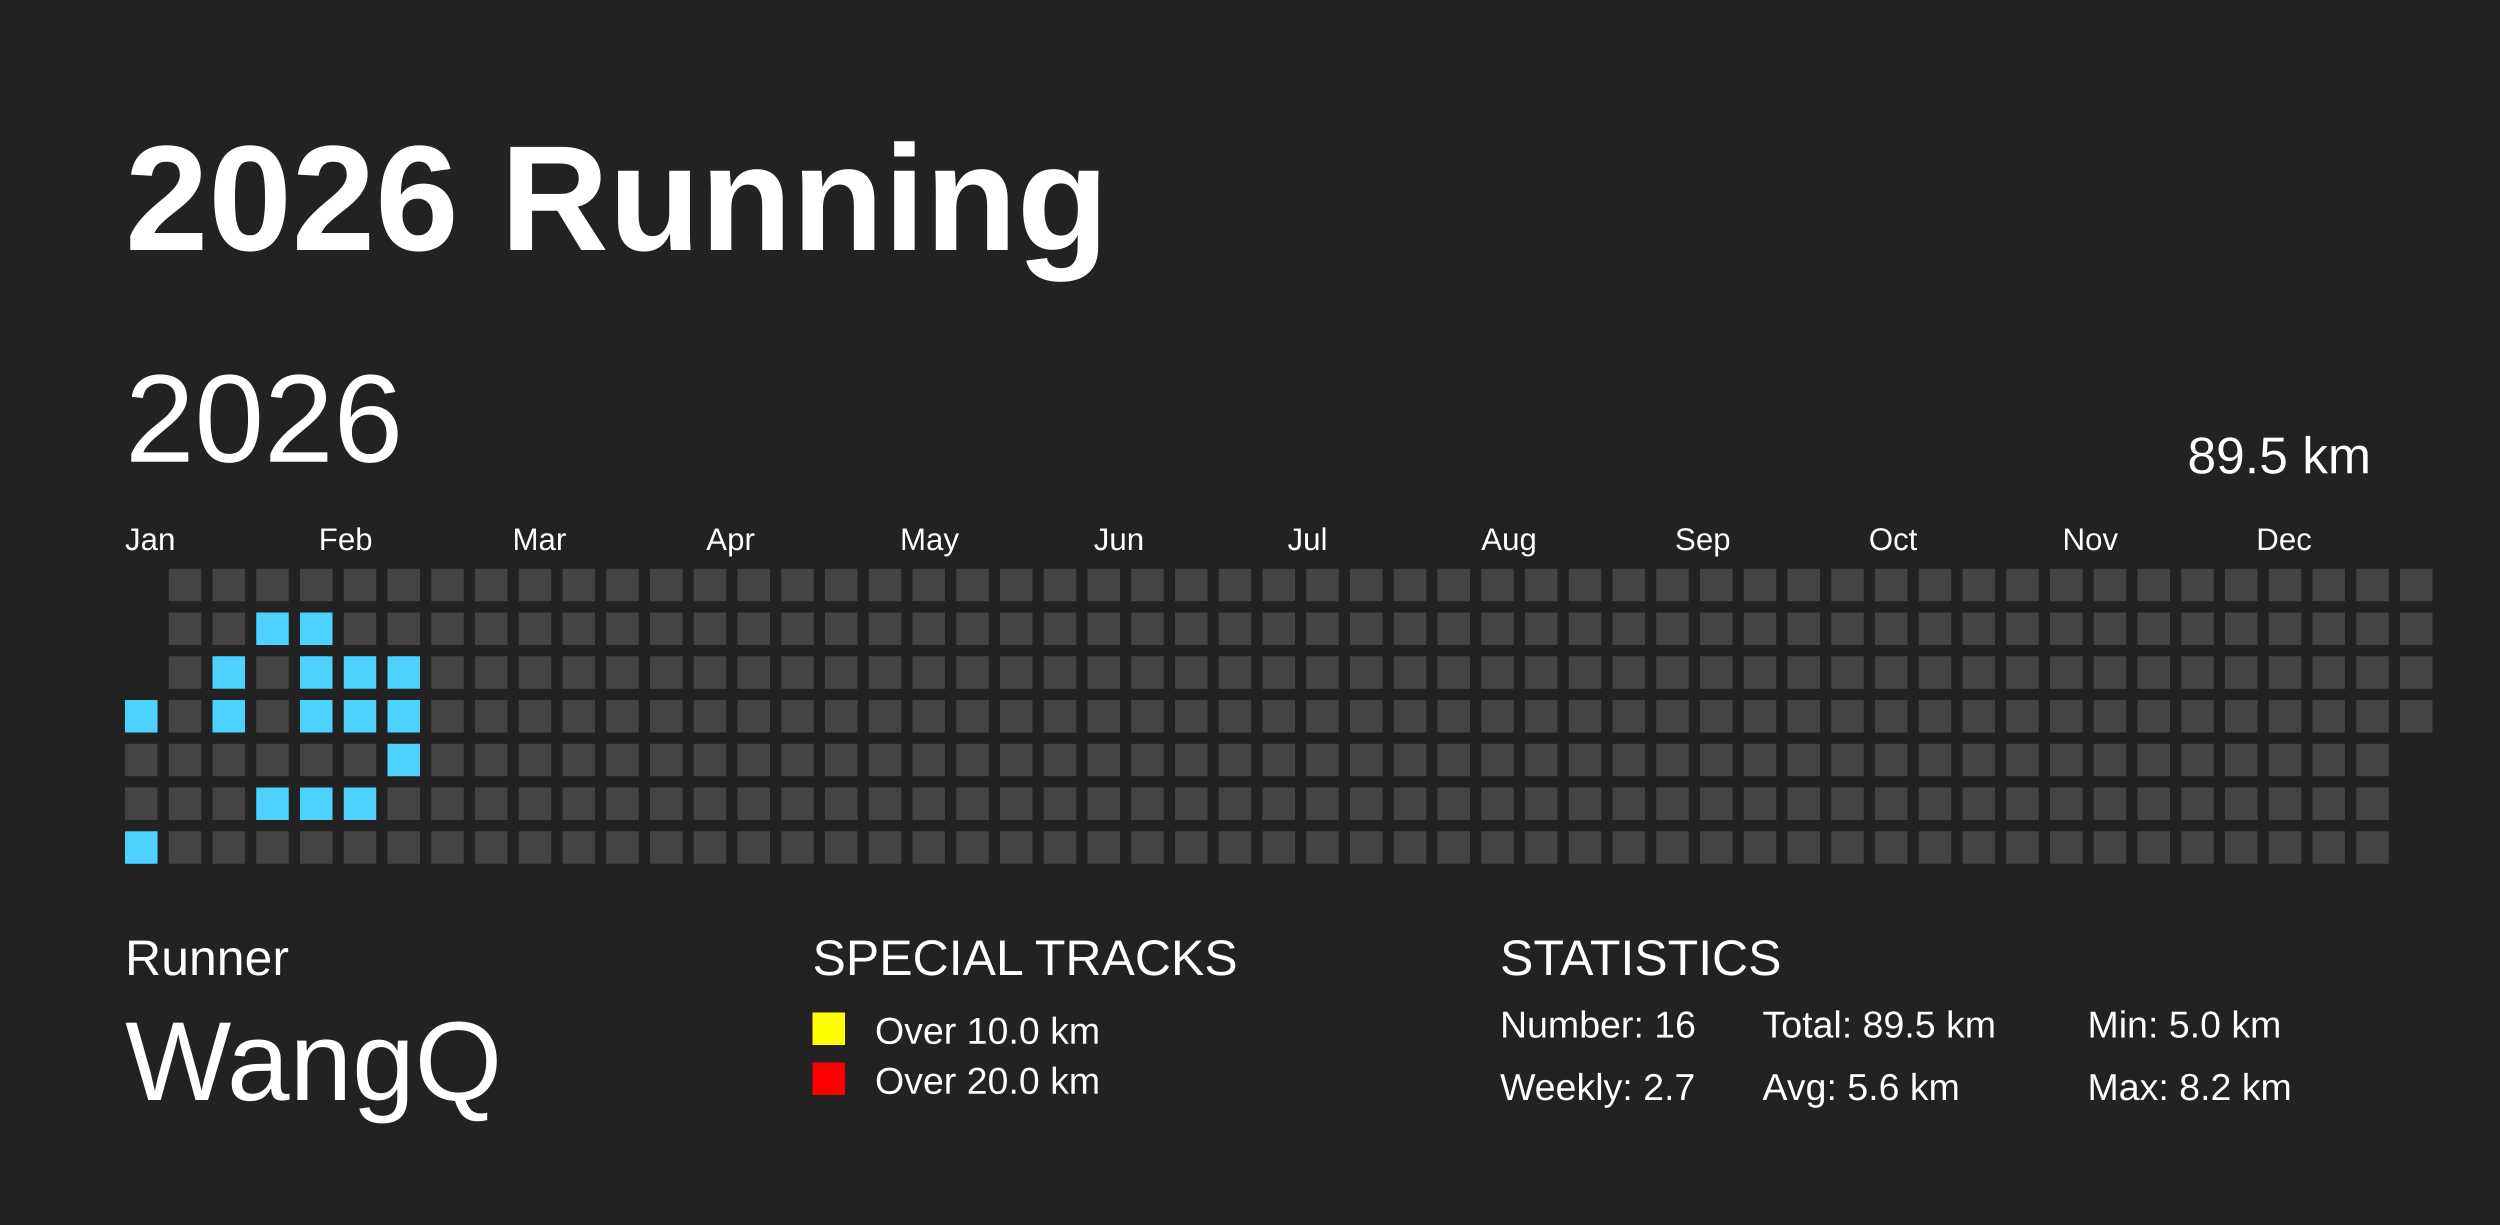
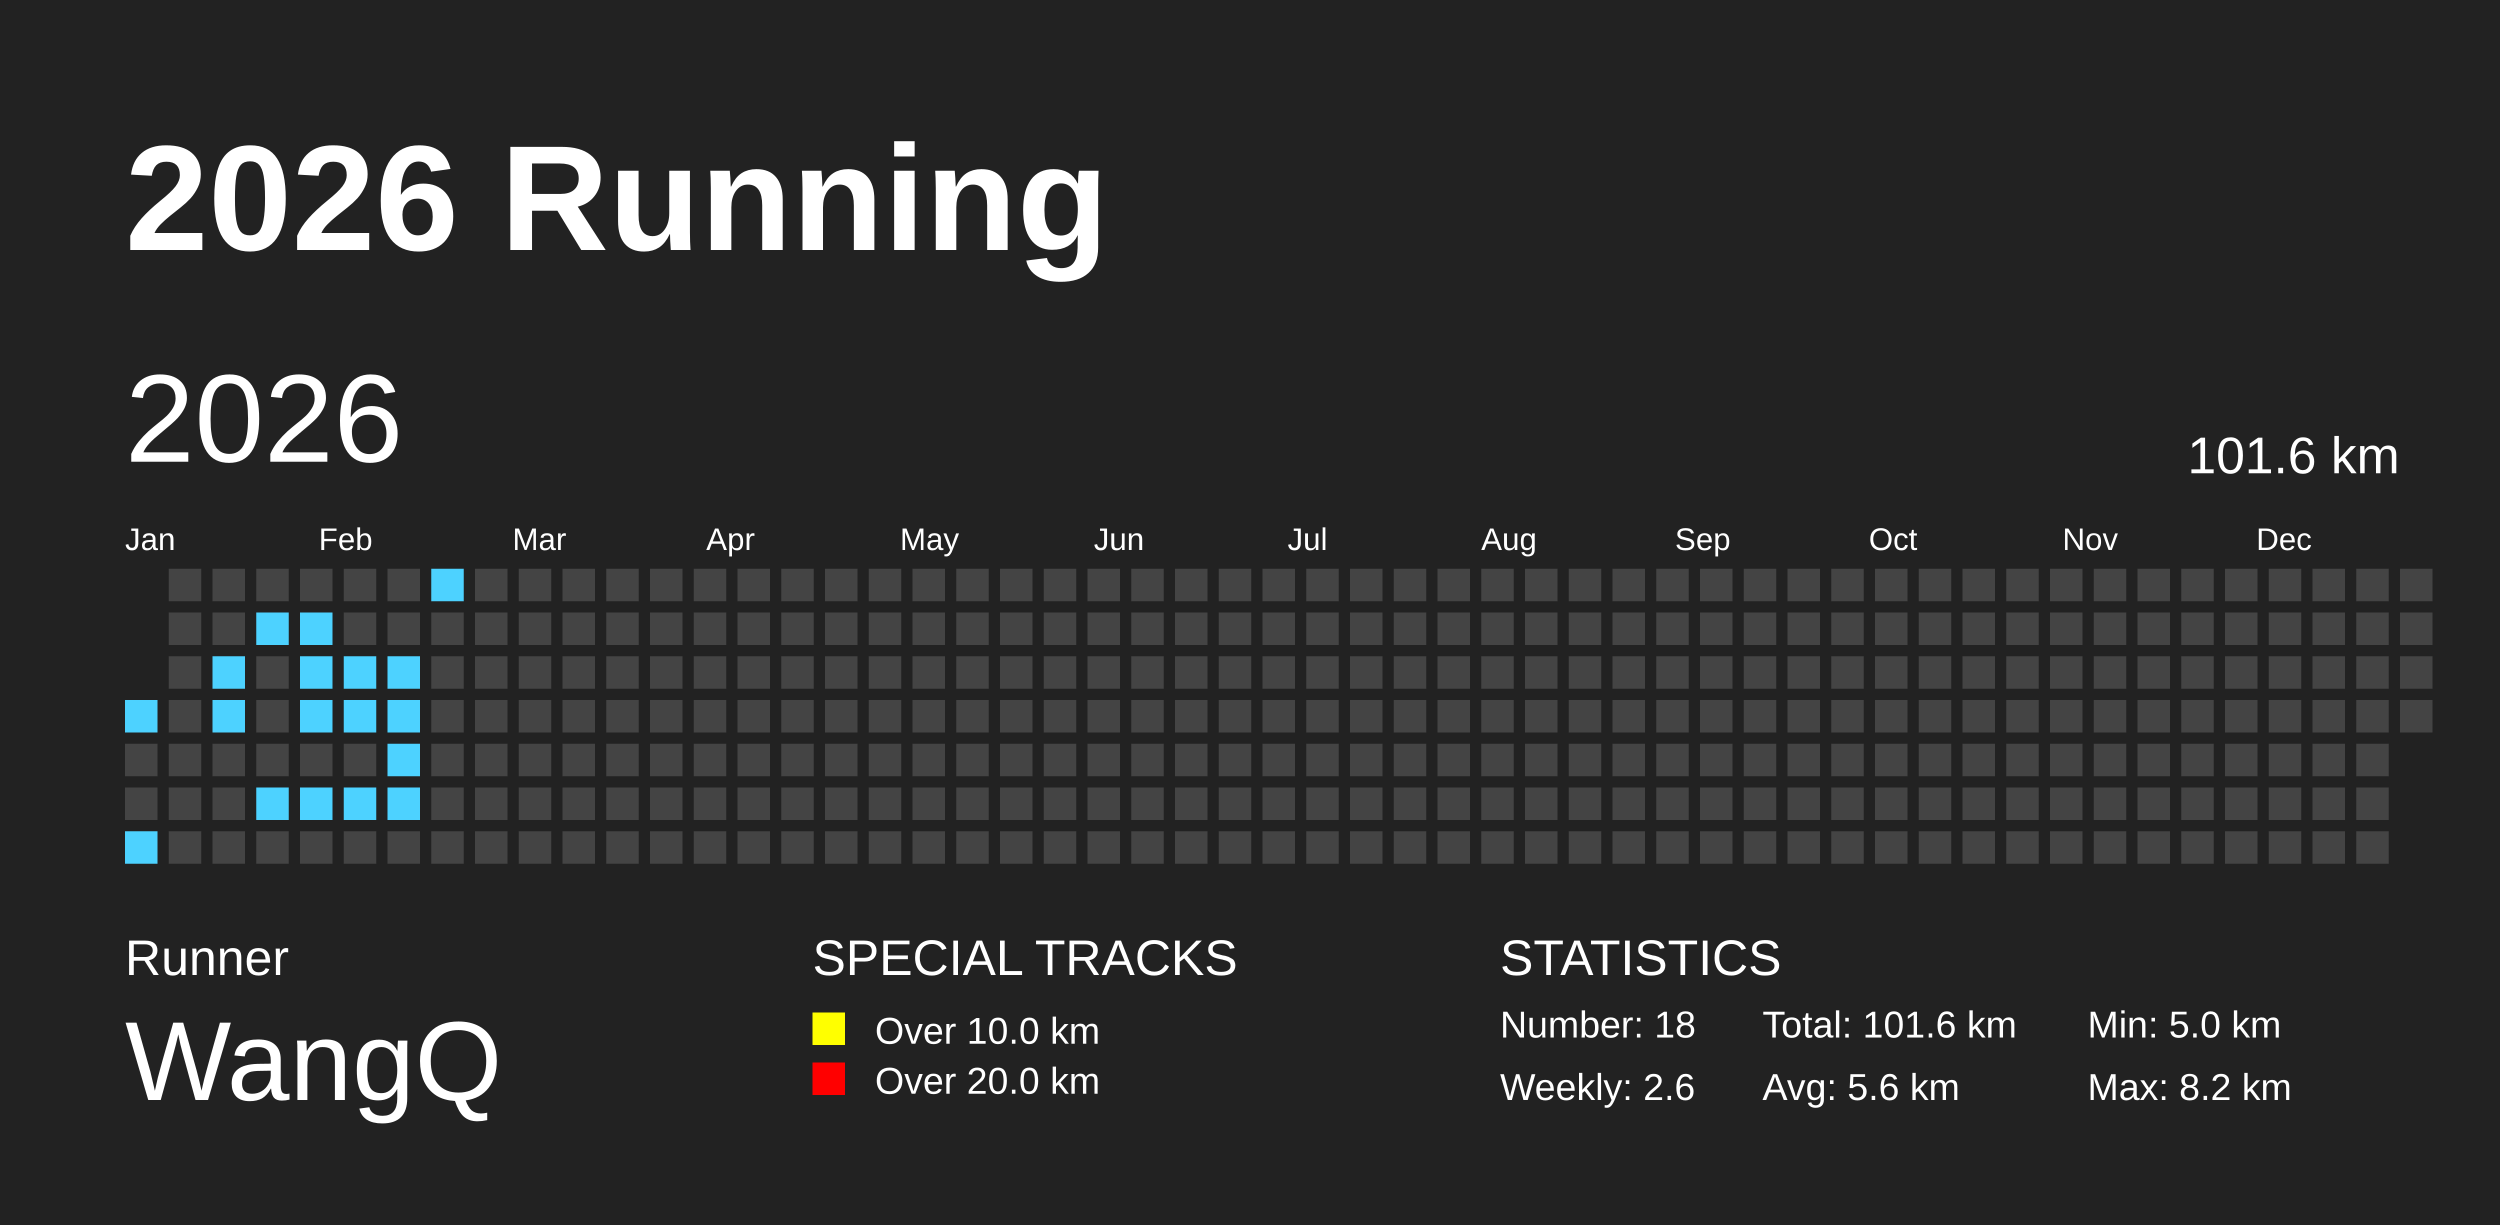
<svg xmlns="http://www.w3.org/2000/svg" baseProfile="full" height="98mm" version="1.1" viewBox="0,0,200,98" width="200mm">
  <defs />
  <rect fill="#222222" height="98" width="200" x="0" y="0" />
  <text fill="#FFFFFF" style="font-size:12px; font-family:Arial; font-weight:bold;" x="10" y="20">2026 Running</text>
  <text fill="#FFFFFF" style="font-size:4px; font-family:Arial" x="10" y="78">Runner</text>
  <text fill="#FFFFFF" style="font-size:9px; font-family:Arial" x="10" y="88">WangQ</text>
  <text fill="#FFFFFF" style="font-size:4px; font-family:Arial" x="65" y="78">SPECIAL TRACKS</text>
  <rect fill="yellow" height="2.6" width="2.6" x="65" y="81" />
  <text fill="#FFFFFF" style="font-size:3px; font-family:Arial" x="70" y="83.5">Over 10.0 km</text>
  <rect fill="red" height="2.6" width="2.6" x="65" y="85" />
  <text fill="#FFFFFF" style="font-size:3px; font-family:Arial" x="70" y="87.5">Over 20.0 km</text>
  <text fill="#FFFFFF" style="font-size:4px; font-family:Arial" x="120" y="78">STATISTICS</text>
-   <text fill="#FFFFFF" style="font-size:3px; font-family:Arial" x="120" y="83">Number: 16</text>
-   <text fill="#FFFFFF" style="font-size:3px; font-family:Arial" x="120" y="88">Weekly: 2.7</text>
-   <text fill="#FFFFFF" style="font-size:3px; font-family:Arial" x="141" y="83">Total: 89.5 km</text>
+   <text fill="#FFFFFF" style="font-size:3px; font-family:Arial" x="120" y="83">Number: 18</text>
+   <text fill="#FFFFFF" style="font-size:3px; font-family:Arial" x="120" y="88">Weekly: 2.6</text>
+   <text fill="#FFFFFF" style="font-size:3px; font-family:Arial" x="141" y="83">Total: 101.6 km</text>
  <text fill="#FFFFFF" style="font-size:3px; font-family:Arial" x="141" y="88">Avg: 5.6 km</text>
  <text fill="#FFFFFF" style="font-size:3px; font-family:Arial" x="167" y="83">Min: 5.0 km</text>
  <text fill="#FFFFFF" style="font-size:3px; font-family:Arial" x="167" y="88">Max: 8.2 km</text>
  <text dominant-baseline="hanging" fill="#FFFFFF" style="font-size:10.0px; font-family:Arial;" x="10" y="30">2026</text>
-   <text dominant-baseline="hanging" fill="#FFFFFF" style="font-size:4.125px; font-family:Arial;" x="175" y="35">89.5 km</text>
+   <text dominant-baseline="hanging" fill="#FFFFFF" style="font-size:4.125px; font-family:Arial;" x="175" y="35">101.6 km</text>
  <text fill="#FFFFFF" style="font-size:2.5px; font-family:Arial" x="10.0" y="44">Jan</text>
  <text fill="#FFFFFF" style="font-size:2.5px; font-family:Arial" x="25.5" y="44">Feb</text>
  <text fill="#FFFFFF" style="font-size:2.5px; font-family:Arial" x="41.0" y="44">Mar</text>
  <text fill="#FFFFFF" style="font-size:2.5px; font-family:Arial" x="56.5" y="44">Apr</text>
  <text fill="#FFFFFF" style="font-size:2.5px; font-family:Arial" x="72.0" y="44">May</text>
  <text fill="#FFFFFF" style="font-size:2.5px; font-family:Arial" x="87.5" y="44">Jun</text>
  <text fill="#FFFFFF" style="font-size:2.5px; font-family:Arial" x="103.0" y="44">Jul</text>
  <text fill="#FFFFFF" style="font-size:2.5px; font-family:Arial" x="118.5" y="44">Aug</text>
  <text fill="#FFFFFF" style="font-size:2.5px; font-family:Arial" x="134.0" y="44">Sep</text>
  <text fill="#FFFFFF" style="font-size:2.5px; font-family:Arial" x="149.5" y="44">Oct</text>
  <text fill="#FFFFFF" style="font-size:2.5px; font-family:Arial" x="165.0" y="44">Nov</text>
  <text fill="#FFFFFF" style="font-size:2.5px; font-family:Arial" x="180.5" y="44">Dec</text>
  <rect fill="#4DD2FF" height="2.6" width="2.6" x="10.0" y="56.0" />
  <rect fill="#444444" height="2.6" width="2.6" x="10.0" y="59.5" />
  <rect fill="#444444" height="2.6" width="2.6" x="10.0" y="63.0" />
  <rect fill="#4DD2FF" height="2.6" width="2.6" x="10.0" y="66.5" />
  <rect fill="#444444" height="2.6" width="2.6" x="13.5" y="45.5" />
  <rect fill="#444444" height="2.6" width="2.6" x="13.5" y="49.0" />
  <rect fill="#444444" height="2.6" width="2.6" x="13.5" y="52.5" />
  <rect fill="#444444" height="2.6" width="2.6" x="13.5" y="56.0" />
  <rect fill="#444444" height="2.6" width="2.6" x="13.5" y="59.5" />
  <rect fill="#444444" height="2.6" width="2.6" x="13.5" y="63.0" />
  <rect fill="#444444" height="2.6" width="2.6" x="13.5" y="66.5" />
  <rect fill="#444444" height="2.6" width="2.6" x="17.0" y="45.5" />
  <rect fill="#444444" height="2.6" width="2.6" x="17.0" y="49.0" />
  <rect fill="#4DD2FF" height="2.6" width="2.6" x="17.0" y="52.5" />
  <rect fill="#4DD2FF" height="2.6" width="2.6" x="17.0" y="56.0" />
  <rect fill="#444444" height="2.6" width="2.6" x="17.0" y="59.5" />
  <rect fill="#444444" height="2.6" width="2.6" x="17.0" y="63.0" />
  <rect fill="#444444" height="2.6" width="2.6" x="17.0" y="66.5" />
  <rect fill="#444444" height="2.6" width="2.6" x="20.5" y="45.5" />
  <rect fill="#4DD2FF" height="2.6" width="2.6" x="20.5" y="49.0" />
  <rect fill="#444444" height="2.6" width="2.6" x="20.5" y="52.5" />
  <rect fill="#444444" height="2.6" width="2.6" x="20.5" y="56.0" />
  <rect fill="#444444" height="2.6" width="2.6" x="20.5" y="59.5" />
  <rect fill="#4DD2FF" height="2.6" width="2.6" x="20.5" y="63.0" />
  <rect fill="#444444" height="2.6" width="2.6" x="20.5" y="66.5" />
  <rect fill="#444444" height="2.6" width="2.6" x="24.0" y="45.5" />
  <rect fill="#4DD2FF" height="2.6" width="2.6" x="24.0" y="49.0" />
  <rect fill="#4DD2FF" height="2.6" width="2.6" x="24.0" y="52.5" />
  <rect fill="#4DD2FF" height="2.6" width="2.6" x="24.0" y="56.0" />
  <rect fill="#444444" height="2.6" width="2.6" x="24.0" y="59.5" />
  <rect fill="#4DD2FF" height="2.6" width="2.6" x="24.0" y="63.0" />
  <rect fill="#444444" height="2.6" width="2.6" x="24.0" y="66.5" />
  <rect fill="#444444" height="2.6" width="2.6" x="27.5" y="45.5" />
  <rect fill="#444444" height="2.6" width="2.6" x="27.5" y="49.0" />
  <rect fill="#4DD2FF" height="2.6" width="2.6" x="27.5" y="52.5" />
  <rect fill="#4DD2FF" height="2.6" width="2.6" x="27.5" y="56.0" />
  <rect fill="#444444" height="2.6" width="2.6" x="27.5" y="59.5" />
  <rect fill="#4DD2FF" height="2.6" width="2.6" x="27.5" y="63.0" />
  <rect fill="#444444" height="2.6" width="2.6" x="27.5" y="66.5" />
  <rect fill="#444444" height="2.6" width="2.6" x="31.0" y="45.5" />
  <rect fill="#444444" height="2.6" width="2.6" x="31.0" y="49.0" />
  <rect fill="#4DD2FF" height="2.6" width="2.6" x="31.0" y="52.5" />
  <rect fill="#4DD2FF" height="2.6" width="2.6" x="31.0" y="56.0" />
  <rect fill="#4DD2FF" height="2.6" width="2.6" x="31.0" y="59.5" />
-   <rect fill="#444444" height="2.6" width="2.6" x="31.0" y="63.0" />
+   <rect fill="#4DD2FF" height="2.6" width="2.6" x="31.0" y="63.0" />
  <rect fill="#444444" height="2.6" width="2.6" x="31.0" y="66.5" />
-   <rect fill="#444444" height="2.6" width="2.6" x="34.5" y="45.5" />
+   <rect fill="#4DD2FF" height="2.6" width="2.6" x="34.5" y="45.5" />
  <rect fill="#444444" height="2.6" width="2.6" x="34.5" y="49.0" />
  <rect fill="#444444" height="2.6" width="2.6" x="34.5" y="52.5" />
  <rect fill="#444444" height="2.6" width="2.6" x="34.5" y="56.0" />
  <rect fill="#444444" height="2.6" width="2.6" x="34.5" y="59.5" />
  <rect fill="#444444" height="2.6" width="2.6" x="34.5" y="63.0" />
  <rect fill="#444444" height="2.6" width="2.6" x="34.5" y="66.5" />
  <rect fill="#444444" height="2.6" width="2.6" x="38.0" y="45.5" />
  <rect fill="#444444" height="2.6" width="2.6" x="38.0" y="49.0" />
  <rect fill="#444444" height="2.6" width="2.6" x="38.0" y="52.5" />
  <rect fill="#444444" height="2.6" width="2.6" x="38.0" y="56.0" />
  <rect fill="#444444" height="2.6" width="2.6" x="38.0" y="59.5" />
  <rect fill="#444444" height="2.6" width="2.6" x="38.0" y="63.0" />
  <rect fill="#444444" height="2.6" width="2.6" x="38.0" y="66.5" />
  <rect fill="#444444" height="2.6" width="2.6" x="41.5" y="45.5" />
  <rect fill="#444444" height="2.6" width="2.6" x="41.5" y="49.0" />
  <rect fill="#444444" height="2.6" width="2.6" x="41.5" y="52.5" />
  <rect fill="#444444" height="2.6" width="2.6" x="41.5" y="56.0" />
  <rect fill="#444444" height="2.6" width="2.6" x="41.5" y="59.5" />
  <rect fill="#444444" height="2.6" width="2.6" x="41.5" y="63.0" />
  <rect fill="#444444" height="2.6" width="2.6" x="41.5" y="66.5" />
  <rect fill="#444444" height="2.6" width="2.6" x="45.0" y="45.5" />
  <rect fill="#444444" height="2.6" width="2.6" x="45.0" y="49.0" />
  <rect fill="#444444" height="2.6" width="2.6" x="45.0" y="52.5" />
  <rect fill="#444444" height="2.6" width="2.6" x="45.0" y="56.0" />
  <rect fill="#444444" height="2.6" width="2.6" x="45.0" y="59.5" />
  <rect fill="#444444" height="2.6" width="2.6" x="45.0" y="63.0" />
  <rect fill="#444444" height="2.6" width="2.6" x="45.0" y="66.5" />
  <rect fill="#444444" height="2.6" width="2.6" x="48.5" y="45.5" />
  <rect fill="#444444" height="2.6" width="2.6" x="48.5" y="49.0" />
  <rect fill="#444444" height="2.6" width="2.6" x="48.5" y="52.5" />
  <rect fill="#444444" height="2.6" width="2.6" x="48.5" y="56.0" />
  <rect fill="#444444" height="2.6" width="2.6" x="48.5" y="59.5" />
  <rect fill="#444444" height="2.6" width="2.6" x="48.5" y="63.0" />
  <rect fill="#444444" height="2.6" width="2.6" x="48.5" y="66.5" />
  <rect fill="#444444" height="2.6" width="2.6" x="52.0" y="45.5" />
  <rect fill="#444444" height="2.6" width="2.6" x="52.0" y="49.0" />
  <rect fill="#444444" height="2.6" width="2.6" x="52.0" y="52.5" />
  <rect fill="#444444" height="2.6" width="2.6" x="52.0" y="56.0" />
  <rect fill="#444444" height="2.6" width="2.6" x="52.0" y="59.5" />
  <rect fill="#444444" height="2.6" width="2.6" x="52.0" y="63.0" />
  <rect fill="#444444" height="2.6" width="2.6" x="52.0" y="66.5" />
  <rect fill="#444444" height="2.6" width="2.6" x="55.5" y="45.5" />
  <rect fill="#444444" height="2.6" width="2.6" x="55.5" y="49.0" />
  <rect fill="#444444" height="2.6" width="2.6" x="55.5" y="52.5" />
  <rect fill="#444444" height="2.6" width="2.6" x="55.5" y="56.0" />
  <rect fill="#444444" height="2.6" width="2.6" x="55.5" y="59.5" />
  <rect fill="#444444" height="2.6" width="2.6" x="55.5" y="63.0" />
  <rect fill="#444444" height="2.6" width="2.6" x="55.5" y="66.5" />
  <rect fill="#444444" height="2.6" width="2.6" x="59.0" y="45.5" />
  <rect fill="#444444" height="2.6" width="2.6" x="59.0" y="49.0" />
  <rect fill="#444444" height="2.6" width="2.6" x="59.0" y="52.5" />
  <rect fill="#444444" height="2.6" width="2.6" x="59.0" y="56.0" />
  <rect fill="#444444" height="2.6" width="2.6" x="59.0" y="59.5" />
  <rect fill="#444444" height="2.6" width="2.6" x="59.0" y="63.0" />
  <rect fill="#444444" height="2.6" width="2.6" x="59.0" y="66.5" />
  <rect fill="#444444" height="2.6" width="2.6" x="62.5" y="45.5" />
  <rect fill="#444444" height="2.6" width="2.6" x="62.5" y="49.0" />
  <rect fill="#444444" height="2.6" width="2.6" x="62.5" y="52.5" />
  <rect fill="#444444" height="2.6" width="2.6" x="62.5" y="56.0" />
  <rect fill="#444444" height="2.6" width="2.6" x="62.5" y="59.5" />
  <rect fill="#444444" height="2.6" width="2.6" x="62.5" y="63.0" />
  <rect fill="#444444" height="2.6" width="2.6" x="62.5" y="66.5" />
  <rect fill="#444444" height="2.6" width="2.6" x="66.0" y="45.5" />
  <rect fill="#444444" height="2.6" width="2.6" x="66.0" y="49.0" />
  <rect fill="#444444" height="2.6" width="2.6" x="66.0" y="52.5" />
  <rect fill="#444444" height="2.6" width="2.6" x="66.0" y="56.0" />
  <rect fill="#444444" height="2.6" width="2.6" x="66.0" y="59.5" />
  <rect fill="#444444" height="2.6" width="2.6" x="66.0" y="63.0" />
  <rect fill="#444444" height="2.6" width="2.6" x="66.0" y="66.5" />
  <rect fill="#444444" height="2.6" width="2.6" x="69.5" y="45.5" />
  <rect fill="#444444" height="2.6" width="2.6" x="69.5" y="49.0" />
  <rect fill="#444444" height="2.6" width="2.6" x="69.5" y="52.5" />
  <rect fill="#444444" height="2.6" width="2.6" x="69.5" y="56.0" />
  <rect fill="#444444" height="2.6" width="2.6" x="69.5" y="59.5" />
  <rect fill="#444444" height="2.6" width="2.6" x="69.5" y="63.0" />
  <rect fill="#444444" height="2.6" width="2.6" x="69.5" y="66.5" />
  <rect fill="#444444" height="2.6" width="2.6" x="73.0" y="45.5" />
  <rect fill="#444444" height="2.6" width="2.6" x="73.0" y="49.0" />
  <rect fill="#444444" height="2.6" width="2.6" x="73.0" y="52.5" />
  <rect fill="#444444" height="2.6" width="2.6" x="73.0" y="56.0" />
  <rect fill="#444444" height="2.6" width="2.6" x="73.0" y="59.5" />
  <rect fill="#444444" height="2.6" width="2.6" x="73.0" y="63.0" />
  <rect fill="#444444" height="2.6" width="2.6" x="73.0" y="66.5" />
  <rect fill="#444444" height="2.6" width="2.6" x="76.5" y="45.5" />
  <rect fill="#444444" height="2.6" width="2.6" x="76.5" y="49.0" />
  <rect fill="#444444" height="2.6" width="2.6" x="76.5" y="52.5" />
  <rect fill="#444444" height="2.6" width="2.6" x="76.5" y="56.0" />
  <rect fill="#444444" height="2.6" width="2.6" x="76.5" y="59.5" />
  <rect fill="#444444" height="2.6" width="2.6" x="76.5" y="63.0" />
  <rect fill="#444444" height="2.6" width="2.6" x="76.5" y="66.5" />
  <rect fill="#444444" height="2.6" width="2.6" x="80.0" y="45.5" />
  <rect fill="#444444" height="2.6" width="2.6" x="80.0" y="49.0" />
  <rect fill="#444444" height="2.6" width="2.6" x="80.0" y="52.5" />
  <rect fill="#444444" height="2.6" width="2.6" x="80.0" y="56.0" />
  <rect fill="#444444" height="2.6" width="2.6" x="80.0" y="59.5" />
  <rect fill="#444444" height="2.6" width="2.6" x="80.0" y="63.0" />
  <rect fill="#444444" height="2.6" width="2.6" x="80.0" y="66.5" />
  <rect fill="#444444" height="2.6" width="2.6" x="83.5" y="45.5" />
  <rect fill="#444444" height="2.6" width="2.6" x="83.5" y="49.0" />
  <rect fill="#444444" height="2.6" width="2.6" x="83.5" y="52.5" />
  <rect fill="#444444" height="2.6" width="2.6" x="83.5" y="56.0" />
  <rect fill="#444444" height="2.6" width="2.6" x="83.5" y="59.5" />
  <rect fill="#444444" height="2.6" width="2.6" x="83.5" y="63.0" />
  <rect fill="#444444" height="2.6" width="2.6" x="83.5" y="66.5" />
  <rect fill="#444444" height="2.6" width="2.6" x="87.0" y="45.5" />
  <rect fill="#444444" height="2.6" width="2.6" x="87.0" y="49.0" />
  <rect fill="#444444" height="2.6" width="2.6" x="87.0" y="52.5" />
  <rect fill="#444444" height="2.6" width="2.6" x="87.0" y="56.0" />
  <rect fill="#444444" height="2.6" width="2.6" x="87.0" y="59.5" />
  <rect fill="#444444" height="2.6" width="2.6" x="87.0" y="63.0" />
  <rect fill="#444444" height="2.6" width="2.6" x="87.0" y="66.5" />
  <rect fill="#444444" height="2.6" width="2.6" x="90.5" y="45.5" />
  <rect fill="#444444" height="2.6" width="2.6" x="90.5" y="49.0" />
  <rect fill="#444444" height="2.6" width="2.6" x="90.5" y="52.5" />
  <rect fill="#444444" height="2.6" width="2.6" x="90.5" y="56.0" />
  <rect fill="#444444" height="2.6" width="2.6" x="90.5" y="59.5" />
  <rect fill="#444444" height="2.6" width="2.6" x="90.5" y="63.0" />
  <rect fill="#444444" height="2.6" width="2.6" x="90.5" y="66.5" />
  <rect fill="#444444" height="2.6" width="2.6" x="94.0" y="45.5" />
  <rect fill="#444444" height="2.6" width="2.6" x="94.0" y="49.0" />
  <rect fill="#444444" height="2.6" width="2.6" x="94.0" y="52.5" />
  <rect fill="#444444" height="2.6" width="2.6" x="94.0" y="56.0" />
  <rect fill="#444444" height="2.6" width="2.6" x="94.0" y="59.5" />
  <rect fill="#444444" height="2.6" width="2.6" x="94.0" y="63.0" />
  <rect fill="#444444" height="2.6" width="2.6" x="94.0" y="66.5" />
  <rect fill="#444444" height="2.6" width="2.6" x="97.5" y="45.5" />
  <rect fill="#444444" height="2.6" width="2.6" x="97.5" y="49.0" />
  <rect fill="#444444" height="2.6" width="2.6" x="97.5" y="52.5" />
  <rect fill="#444444" height="2.6" width="2.6" x="97.5" y="56.0" />
  <rect fill="#444444" height="2.6" width="2.6" x="97.5" y="59.5" />
  <rect fill="#444444" height="2.6" width="2.6" x="97.5" y="63.0" />
  <rect fill="#444444" height="2.6" width="2.6" x="97.5" y="66.5" />
  <rect fill="#444444" height="2.6" width="2.6" x="101.0" y="45.5" />
  <rect fill="#444444" height="2.6" width="2.6" x="101.0" y="49.0" />
  <rect fill="#444444" height="2.6" width="2.6" x="101.0" y="52.5" />
  <rect fill="#444444" height="2.6" width="2.6" x="101.0" y="56.0" />
  <rect fill="#444444" height="2.6" width="2.6" x="101.0" y="59.5" />
  <rect fill="#444444" height="2.6" width="2.6" x="101.0" y="63.0" />
  <rect fill="#444444" height="2.6" width="2.6" x="101.0" y="66.5" />
  <rect fill="#444444" height="2.6" width="2.6" x="104.5" y="45.5" />
  <rect fill="#444444" height="2.6" width="2.6" x="104.5" y="49.0" />
  <rect fill="#444444" height="2.6" width="2.6" x="104.5" y="52.5" />
  <rect fill="#444444" height="2.6" width="2.6" x="104.5" y="56.0" />
  <rect fill="#444444" height="2.6" width="2.6" x="104.5" y="59.5" />
  <rect fill="#444444" height="2.6" width="2.6" x="104.5" y="63.0" />
  <rect fill="#444444" height="2.6" width="2.6" x="104.5" y="66.5" />
  <rect fill="#444444" height="2.6" width="2.6" x="108.0" y="45.5" />
  <rect fill="#444444" height="2.6" width="2.6" x="108.0" y="49.0" />
  <rect fill="#444444" height="2.6" width="2.6" x="108.0" y="52.5" />
  <rect fill="#444444" height="2.6" width="2.6" x="108.0" y="56.0" />
  <rect fill="#444444" height="2.6" width="2.6" x="108.0" y="59.5" />
  <rect fill="#444444" height="2.6" width="2.6" x="108.0" y="63.0" />
  <rect fill="#444444" height="2.6" width="2.6" x="108.0" y="66.5" />
  <rect fill="#444444" height="2.6" width="2.6" x="111.5" y="45.5" />
  <rect fill="#444444" height="2.6" width="2.6" x="111.5" y="49.0" />
  <rect fill="#444444" height="2.6" width="2.6" x="111.5" y="52.5" />
  <rect fill="#444444" height="2.6" width="2.6" x="111.5" y="56.0" />
  <rect fill="#444444" height="2.6" width="2.6" x="111.5" y="59.5" />
  <rect fill="#444444" height="2.6" width="2.6" x="111.5" y="63.0" />
  <rect fill="#444444" height="2.6" width="2.6" x="111.5" y="66.5" />
  <rect fill="#444444" height="2.6" width="2.6" x="115.0" y="45.5" />
  <rect fill="#444444" height="2.6" width="2.6" x="115.0" y="49.0" />
  <rect fill="#444444" height="2.6" width="2.6" x="115.0" y="52.5" />
  <rect fill="#444444" height="2.6" width="2.6" x="115.0" y="56.0" />
  <rect fill="#444444" height="2.6" width="2.6" x="115.0" y="59.5" />
  <rect fill="#444444" height="2.6" width="2.6" x="115.0" y="63.0" />
  <rect fill="#444444" height="2.6" width="2.6" x="115.0" y="66.5" />
  <rect fill="#444444" height="2.6" width="2.6" x="118.5" y="45.5" />
  <rect fill="#444444" height="2.6" width="2.6" x="118.5" y="49.0" />
  <rect fill="#444444" height="2.6" width="2.6" x="118.5" y="52.5" />
  <rect fill="#444444" height="2.6" width="2.6" x="118.5" y="56.0" />
  <rect fill="#444444" height="2.6" width="2.6" x="118.5" y="59.5" />
  <rect fill="#444444" height="2.6" width="2.6" x="118.5" y="63.0" />
  <rect fill="#444444" height="2.6" width="2.6" x="118.5" y="66.5" />
  <rect fill="#444444" height="2.6" width="2.6" x="122.0" y="45.5" />
  <rect fill="#444444" height="2.6" width="2.6" x="122.0" y="49.0" />
  <rect fill="#444444" height="2.6" width="2.6" x="122.0" y="52.5" />
  <rect fill="#444444" height="2.6" width="2.6" x="122.0" y="56.0" />
  <rect fill="#444444" height="2.6" width="2.6" x="122.0" y="59.5" />
  <rect fill="#444444" height="2.6" width="2.6" x="122.0" y="63.0" />
  <rect fill="#444444" height="2.6" width="2.6" x="122.0" y="66.5" />
  <rect fill="#444444" height="2.6" width="2.6" x="125.5" y="45.5" />
  <rect fill="#444444" height="2.6" width="2.6" x="125.5" y="49.0" />
  <rect fill="#444444" height="2.6" width="2.6" x="125.5" y="52.5" />
  <rect fill="#444444" height="2.6" width="2.6" x="125.5" y="56.0" />
  <rect fill="#444444" height="2.6" width="2.6" x="125.5" y="59.5" />
  <rect fill="#444444" height="2.6" width="2.6" x="125.5" y="63.0" />
  <rect fill="#444444" height="2.6" width="2.6" x="125.5" y="66.5" />
  <rect fill="#444444" height="2.6" width="2.6" x="129.0" y="45.5" />
  <rect fill="#444444" height="2.6" width="2.6" x="129.0" y="49.0" />
  <rect fill="#444444" height="2.6" width="2.6" x="129.0" y="52.5" />
  <rect fill="#444444" height="2.6" width="2.6" x="129.0" y="56.0" />
  <rect fill="#444444" height="2.6" width="2.6" x="129.0" y="59.5" />
  <rect fill="#444444" height="2.6" width="2.6" x="129.0" y="63.0" />
  <rect fill="#444444" height="2.6" width="2.6" x="129.0" y="66.5" />
  <rect fill="#444444" height="2.6" width="2.6" x="132.5" y="45.5" />
  <rect fill="#444444" height="2.6" width="2.6" x="132.5" y="49.0" />
  <rect fill="#444444" height="2.6" width="2.6" x="132.5" y="52.5" />
  <rect fill="#444444" height="2.6" width="2.6" x="132.5" y="56.0" />
  <rect fill="#444444" height="2.6" width="2.6" x="132.5" y="59.5" />
  <rect fill="#444444" height="2.6" width="2.6" x="132.5" y="63.0" />
  <rect fill="#444444" height="2.6" width="2.6" x="132.5" y="66.5" />
  <rect fill="#444444" height="2.6" width="2.6" x="136.0" y="45.5" />
  <rect fill="#444444" height="2.6" width="2.6" x="136.0" y="49.0" />
  <rect fill="#444444" height="2.6" width="2.6" x="136.0" y="52.5" />
  <rect fill="#444444" height="2.6" width="2.6" x="136.0" y="56.0" />
  <rect fill="#444444" height="2.6" width="2.6" x="136.0" y="59.5" />
  <rect fill="#444444" height="2.6" width="2.6" x="136.0" y="63.0" />
  <rect fill="#444444" height="2.6" width="2.6" x="136.0" y="66.5" />
  <rect fill="#444444" height="2.6" width="2.6" x="139.5" y="45.5" />
  <rect fill="#444444" height="2.6" width="2.6" x="139.5" y="49.0" />
  <rect fill="#444444" height="2.6" width="2.6" x="139.5" y="52.5" />
  <rect fill="#444444" height="2.6" width="2.6" x="139.5" y="56.0" />
  <rect fill="#444444" height="2.6" width="2.6" x="139.5" y="59.5" />
  <rect fill="#444444" height="2.6" width="2.6" x="139.5" y="63.0" />
  <rect fill="#444444" height="2.6" width="2.6" x="139.5" y="66.5" />
  <rect fill="#444444" height="2.6" width="2.6" x="143.0" y="45.5" />
  <rect fill="#444444" height="2.6" width="2.6" x="143.0" y="49.0" />
  <rect fill="#444444" height="2.6" width="2.6" x="143.0" y="52.5" />
  <rect fill="#444444" height="2.6" width="2.6" x="143.0" y="56.0" />
  <rect fill="#444444" height="2.6" width="2.6" x="143.0" y="59.5" />
  <rect fill="#444444" height="2.6" width="2.6" x="143.0" y="63.0" />
  <rect fill="#444444" height="2.6" width="2.6" x="143.0" y="66.5" />
  <rect fill="#444444" height="2.6" width="2.6" x="146.5" y="45.5" />
  <rect fill="#444444" height="2.6" width="2.6" x="146.5" y="49.0" />
  <rect fill="#444444" height="2.6" width="2.6" x="146.5" y="52.5" />
  <rect fill="#444444" height="2.6" width="2.6" x="146.5" y="56.0" />
  <rect fill="#444444" height="2.6" width="2.6" x="146.5" y="59.5" />
  <rect fill="#444444" height="2.6" width="2.6" x="146.5" y="63.0" />
  <rect fill="#444444" height="2.6" width="2.6" x="146.5" y="66.5" />
  <rect fill="#444444" height="2.6" width="2.6" x="150.0" y="45.5" />
  <rect fill="#444444" height="2.6" width="2.6" x="150.0" y="49.0" />
  <rect fill="#444444" height="2.6" width="2.6" x="150.0" y="52.5" />
  <rect fill="#444444" height="2.6" width="2.6" x="150.0" y="56.0" />
  <rect fill="#444444" height="2.6" width="2.6" x="150.0" y="59.5" />
  <rect fill="#444444" height="2.6" width="2.6" x="150.0" y="63.0" />
  <rect fill="#444444" height="2.6" width="2.6" x="150.0" y="66.5" />
  <rect fill="#444444" height="2.6" width="2.6" x="153.5" y="45.5" />
  <rect fill="#444444" height="2.6" width="2.6" x="153.5" y="49.0" />
  <rect fill="#444444" height="2.6" width="2.6" x="153.5" y="52.5" />
  <rect fill="#444444" height="2.6" width="2.6" x="153.5" y="56.0" />
  <rect fill="#444444" height="2.6" width="2.6" x="153.5" y="59.5" />
  <rect fill="#444444" height="2.6" width="2.6" x="153.5" y="63.0" />
  <rect fill="#444444" height="2.6" width="2.6" x="153.5" y="66.5" />
  <rect fill="#444444" height="2.6" width="2.6" x="157.0" y="45.5" />
  <rect fill="#444444" height="2.6" width="2.6" x="157.0" y="49.0" />
  <rect fill="#444444" height="2.6" width="2.6" x="157.0" y="52.5" />
  <rect fill="#444444" height="2.6" width="2.6" x="157.0" y="56.0" />
  <rect fill="#444444" height="2.6" width="2.6" x="157.0" y="59.5" />
  <rect fill="#444444" height="2.6" width="2.6" x="157.0" y="63.0" />
  <rect fill="#444444" height="2.6" width="2.6" x="157.0" y="66.5" />
  <rect fill="#444444" height="2.6" width="2.6" x="160.5" y="45.5" />
  <rect fill="#444444" height="2.6" width="2.6" x="160.5" y="49.0" />
  <rect fill="#444444" height="2.6" width="2.6" x="160.5" y="52.5" />
  <rect fill="#444444" height="2.6" width="2.6" x="160.5" y="56.0" />
  <rect fill="#444444" height="2.6" width="2.6" x="160.5" y="59.5" />
  <rect fill="#444444" height="2.6" width="2.6" x="160.5" y="63.0" />
  <rect fill="#444444" height="2.6" width="2.6" x="160.5" y="66.5" />
  <rect fill="#444444" height="2.6" width="2.6" x="164.0" y="45.5" />
  <rect fill="#444444" height="2.6" width="2.6" x="164.0" y="49.0" />
  <rect fill="#444444" height="2.6" width="2.6" x="164.0" y="52.5" />
  <rect fill="#444444" height="2.6" width="2.6" x="164.0" y="56.0" />
  <rect fill="#444444" height="2.6" width="2.6" x="164.0" y="59.5" />
  <rect fill="#444444" height="2.6" width="2.6" x="164.0" y="63.0" />
  <rect fill="#444444" height="2.6" width="2.6" x="164.0" y="66.5" />
  <rect fill="#444444" height="2.6" width="2.6" x="167.5" y="45.5" />
  <rect fill="#444444" height="2.6" width="2.6" x="167.5" y="49.0" />
  <rect fill="#444444" height="2.6" width="2.6" x="167.5" y="52.5" />
  <rect fill="#444444" height="2.6" width="2.6" x="167.5" y="56.0" />
  <rect fill="#444444" height="2.6" width="2.6" x="167.5" y="59.5" />
  <rect fill="#444444" height="2.6" width="2.6" x="167.5" y="63.0" />
  <rect fill="#444444" height="2.6" width="2.6" x="167.5" y="66.5" />
  <rect fill="#444444" height="2.6" width="2.6" x="171.0" y="45.5" />
  <rect fill="#444444" height="2.6" width="2.6" x="171.0" y="49.0" />
  <rect fill="#444444" height="2.6" width="2.6" x="171.0" y="52.5" />
  <rect fill="#444444" height="2.6" width="2.6" x="171.0" y="56.0" />
  <rect fill="#444444" height="2.6" width="2.6" x="171.0" y="59.5" />
  <rect fill="#444444" height="2.6" width="2.6" x="171.0" y="63.0" />
  <rect fill="#444444" height="2.6" width="2.6" x="171.0" y="66.5" />
  <rect fill="#444444" height="2.6" width="2.6" x="174.5" y="45.5" />
  <rect fill="#444444" height="2.6" width="2.6" x="174.5" y="49.0" />
  <rect fill="#444444" height="2.6" width="2.6" x="174.5" y="52.5" />
  <rect fill="#444444" height="2.6" width="2.6" x="174.5" y="56.0" />
  <rect fill="#444444" height="2.6" width="2.6" x="174.5" y="59.5" />
  <rect fill="#444444" height="2.6" width="2.6" x="174.5" y="63.0" />
  <rect fill="#444444" height="2.6" width="2.6" x="174.5" y="66.5" />
  <rect fill="#444444" height="2.6" width="2.6" x="178.0" y="45.5" />
  <rect fill="#444444" height="2.6" width="2.6" x="178.0" y="49.0" />
  <rect fill="#444444" height="2.6" width="2.6" x="178.0" y="52.5" />
  <rect fill="#444444" height="2.6" width="2.6" x="178.0" y="56.0" />
  <rect fill="#444444" height="2.6" width="2.6" x="178.0" y="59.5" />
  <rect fill="#444444" height="2.6" width="2.6" x="178.0" y="63.0" />
  <rect fill="#444444" height="2.6" width="2.6" x="178.0" y="66.5" />
  <rect fill="#444444" height="2.6" width="2.6" x="181.5" y="45.5" />
  <rect fill="#444444" height="2.6" width="2.6" x="181.5" y="49.0" />
  <rect fill="#444444" height="2.6" width="2.6" x="181.5" y="52.5" />
  <rect fill="#444444" height="2.6" width="2.6" x="181.5" y="56.0" />
  <rect fill="#444444" height="2.6" width="2.6" x="181.5" y="59.5" />
  <rect fill="#444444" height="2.6" width="2.6" x="181.5" y="63.0" />
  <rect fill="#444444" height="2.6" width="2.6" x="181.5" y="66.5" />
  <rect fill="#444444" height="2.6" width="2.6" x="185.0" y="45.5" />
  <rect fill="#444444" height="2.6" width="2.6" x="185.0" y="49.0" />
  <rect fill="#444444" height="2.6" width="2.6" x="185.0" y="52.5" />
  <rect fill="#444444" height="2.6" width="2.6" x="185.0" y="56.0" />
  <rect fill="#444444" height="2.6" width="2.6" x="185.0" y="59.5" />
  <rect fill="#444444" height="2.6" width="2.6" x="185.0" y="63.0" />
  <rect fill="#444444" height="2.6" width="2.6" x="185.0" y="66.5" />
  <rect fill="#444444" height="2.6" width="2.6" x="188.5" y="45.5" />
  <rect fill="#444444" height="2.6" width="2.6" x="188.5" y="49.0" />
  <rect fill="#444444" height="2.6" width="2.6" x="188.5" y="52.5" />
  <rect fill="#444444" height="2.6" width="2.6" x="188.5" y="56.0" />
  <rect fill="#444444" height="2.6" width="2.6" x="188.5" y="59.5" />
  <rect fill="#444444" height="2.6" width="2.6" x="188.5" y="63.0" />
  <rect fill="#444444" height="2.6" width="2.6" x="188.5" y="66.5" />
  <rect fill="#444444" height="2.6" width="2.6" x="192.0" y="45.5" />
  <rect fill="#444444" height="2.6" width="2.6" x="192.0" y="49.0" />
  <rect fill="#444444" height="2.6" width="2.6" x="192.0" y="52.5" />
  <rect fill="#444444" height="2.6" width="2.6" x="192.0" y="56.0" />
</svg>
